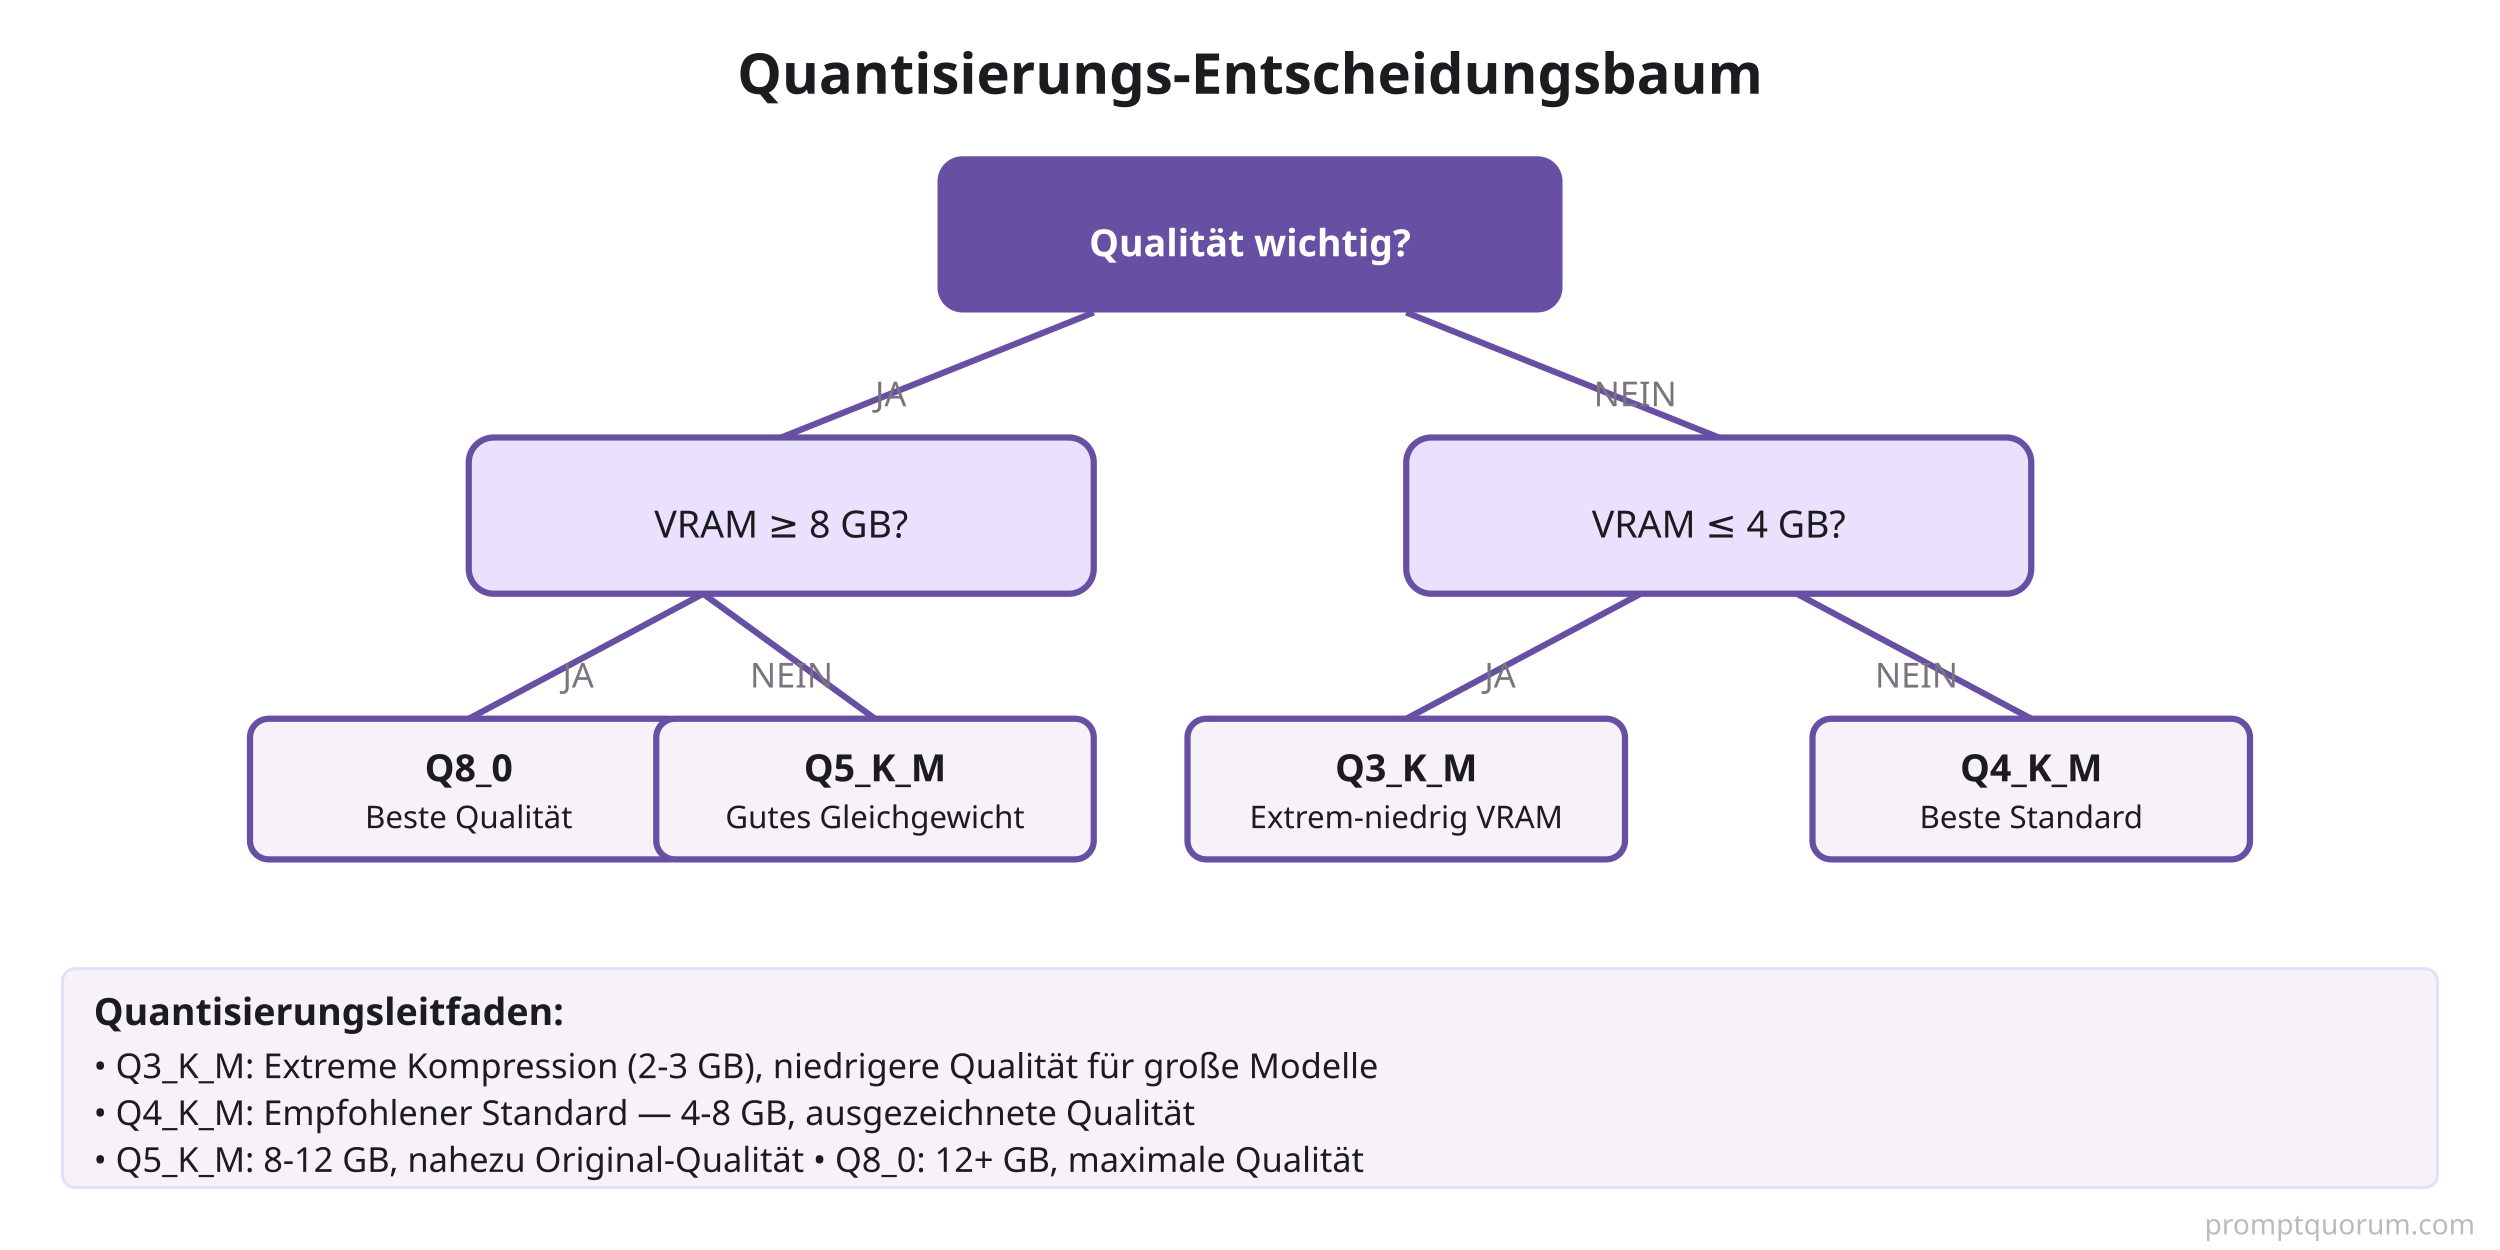
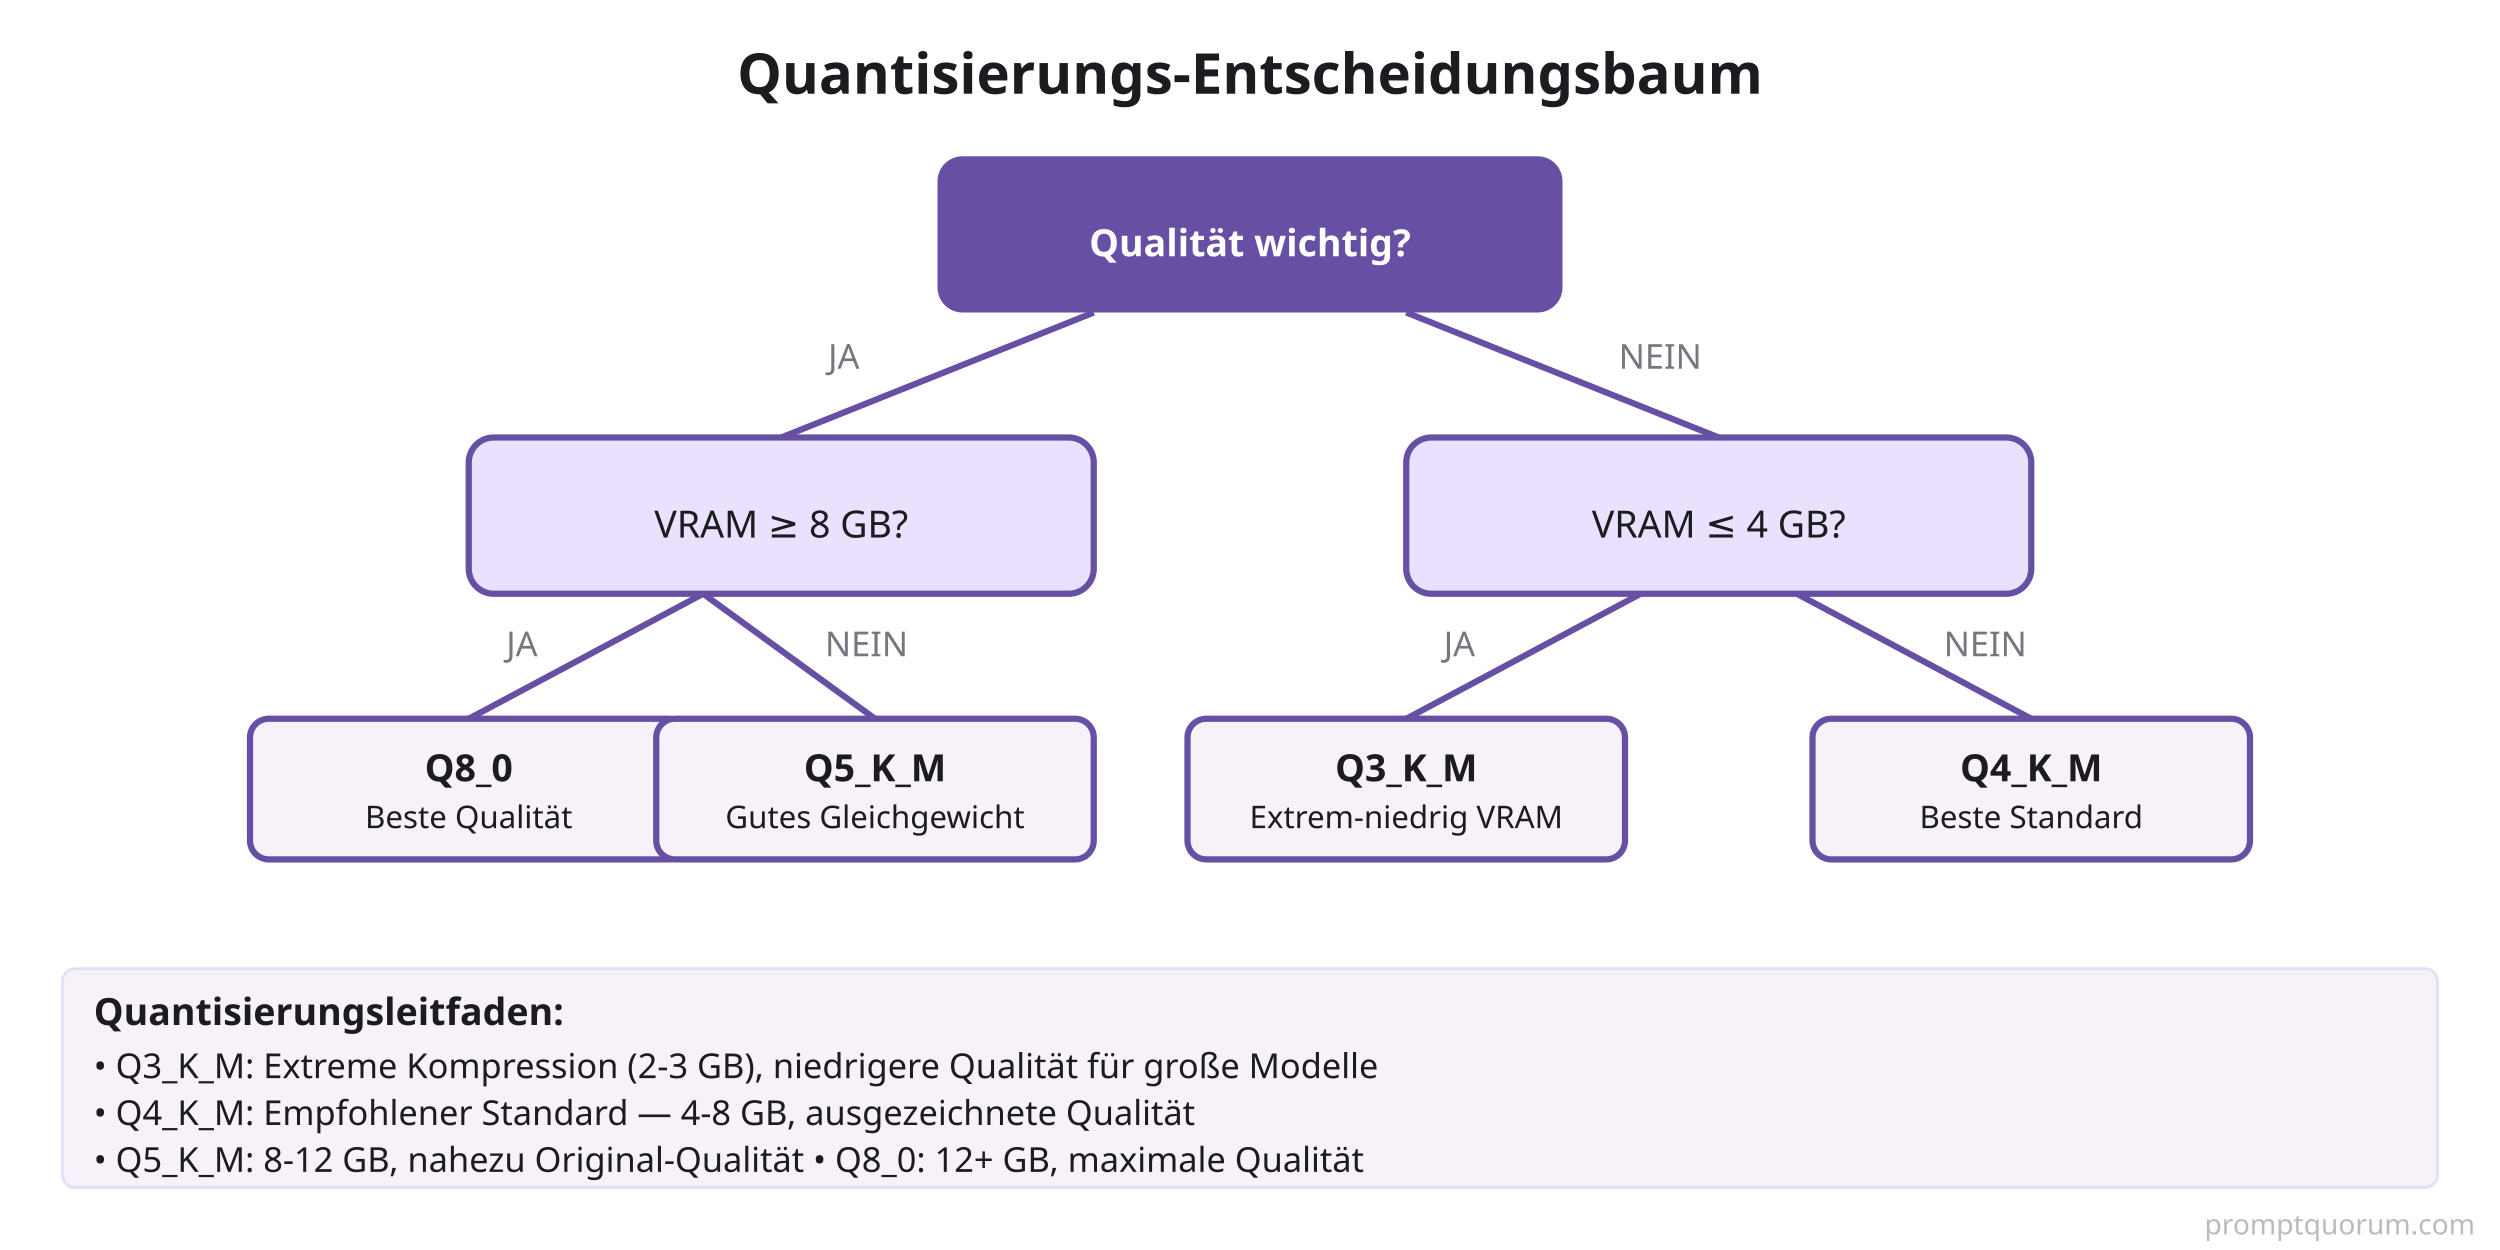
<svg xmlns="http://www.w3.org/2000/svg" viewBox="0 0 800 400">
  <defs>
    <style>
      .bg { fill: #FFFFFF; }
      .title { fill: #1C1B1F; font-family: system-ui, sans-serif; font-size: 18px; font-weight: 600; }
      .box-start { fill: #6750A4; }
      .box-decision { fill: #EAE1FF; stroke: #6750A4; stroke-width: 2; }
      .box-result { fill: #F7F2FA; stroke: #6750A4; stroke-width: 2; }
      .text-white { fill: #FFFFFF; font-family: system-ui, sans-serif; font-size: 12px; font-weight: 600; text-anchor: middle; }
      .text-dark { fill: #1C1B1F; font-family: system-ui, sans-serif; font-size: 12px; text-anchor: middle; }
      .text-label { fill: #79747E; font-family: system-ui, sans-serif; font-size: 11px; }
      .line { stroke: #6750A4; stroke-width: 2; fill: none; }
    </style>
  </defs>
  <rect class="bg" width="800" height="400" />
  <text x="400" y="30" class="title" text-anchor="middle">Quantisierungs-Entscheidungsbaum</text>
  <rect x="300" y="50" width="200" height="50" class="box-start" rx="8" />
  <text x="400" y="82" class="text-white">Qualität wichtig?</text>
  <line class="line" x1="350" y1="100" x2="250" y2="140" />
-   <text x="280" y="130" class="text-label">JA</text>
+   <text x="265" y="118" class="text-label">JA</text>
  <rect x="150" y="140" width="200" height="50" class="box-decision" rx="8" />
  <text x="250" y="172" class="text-dark">VRAM ≥ 8 GB?</text>
  <line class="line" x1="225" y1="190" x2="150" y2="230" />
-   <text x="180" y="220" class="text-label">JA</text>
+   <text x="162" y="210" class="text-label">JA</text>
  <rect x="80" y="230" width="140" height="45" class="box-result" rx="6" />
  <text x="150" y="250" class="text-dark" style="font-weight: 600;">Q8_0</text>
  <text x="150" y="265" class="text-dark" style="font-size: 10px;">Beste Qualität</text>
  <line class="line" x1="225" y1="190" x2="280" y2="230" />
-   <text x="240" y="220" class="text-label">NEIN</text>
+   <text x="264" y="210" class="text-label">NEIN</text>
  <rect x="210" y="230" width="140" height="45" class="box-result" rx="6" />
  <text x="280" y="250" class="text-dark" style="font-weight: 600;">Q5_K_M</text>
  <text x="280" y="265" class="text-dark" style="font-size: 10px;">Gutes Gleichgewicht</text>
  <line class="line" x1="450" y1="100" x2="550" y2="140" />
-   <text x="510" y="130" class="text-label">NEIN</text>
+   <text x="518" y="118" class="text-label">NEIN</text>
  <rect x="450" y="140" width="200" height="50" class="box-decision" rx="8" />
  <text x="550" y="172" class="text-dark">VRAM ≤ 4 GB?</text>
  <line class="line" x1="525" y1="190" x2="450" y2="230" />
-   <text x="475" y="220" class="text-label">JA</text>
+   <text x="462" y="210" class="text-label">JA</text>
  <rect x="380" y="230" width="140" height="45" class="box-result" rx="6" />
  <text x="450" y="250" class="text-dark" style="font-weight: 600;">Q3_K_M</text>
  <text x="450" y="265" class="text-dark" style="font-size: 10px;">Extrem-niedrig VRAM</text>
  <line class="line" x1="575" y1="190" x2="650" y2="230" />
-   <text x="600" y="220" class="text-label">NEIN</text>
+   <text x="622" y="210" class="text-label">NEIN</text>
  <rect x="580" y="230" width="140" height="45" class="box-result" rx="6" />
  <text x="650" y="250" class="text-dark" style="font-weight: 600;">Q4_K_M</text>
  <text x="650" y="265" class="text-dark" style="font-size: 10px;">Beste Standard</text>
  <rect x="20" y="310" width="760" height="70" style="fill: #F7F2FA; stroke: #E8DEF8; stroke-width: 1;" rx="4" />
  <text x="30" y="328" class="text-dark" style="font-weight: 600; text-anchor: start;">Quantisierungsleitfaden:</text>
  <text x="30" y="345" class="text-dark" style="font-size: 11px; text-anchor: start;">• Q3_K_M: Extreme Kompression (2-3 GB), niedrigere Qualität für große Modelle</text>
  <text x="30" y="360" class="text-dark" style="font-size: 11px; text-anchor: start;">• Q4_K_M: Empfohlener Standard — 4-8 GB, ausgezeichnete Qualität</text>
  <text x="30" y="375" class="text-dark" style="font-size: 11px; text-anchor: start;">• Q5_K_M: 8-12 GB, nahezu Original-Qualität  •  Q8_0: 12+ GB, maximale Qualität</text>
  <text x="792" y="395" font-family="system-ui,sans-serif" font-size="9" fill="#BBBBBB" text-anchor="end">promptquorum.com</text>
</svg>
